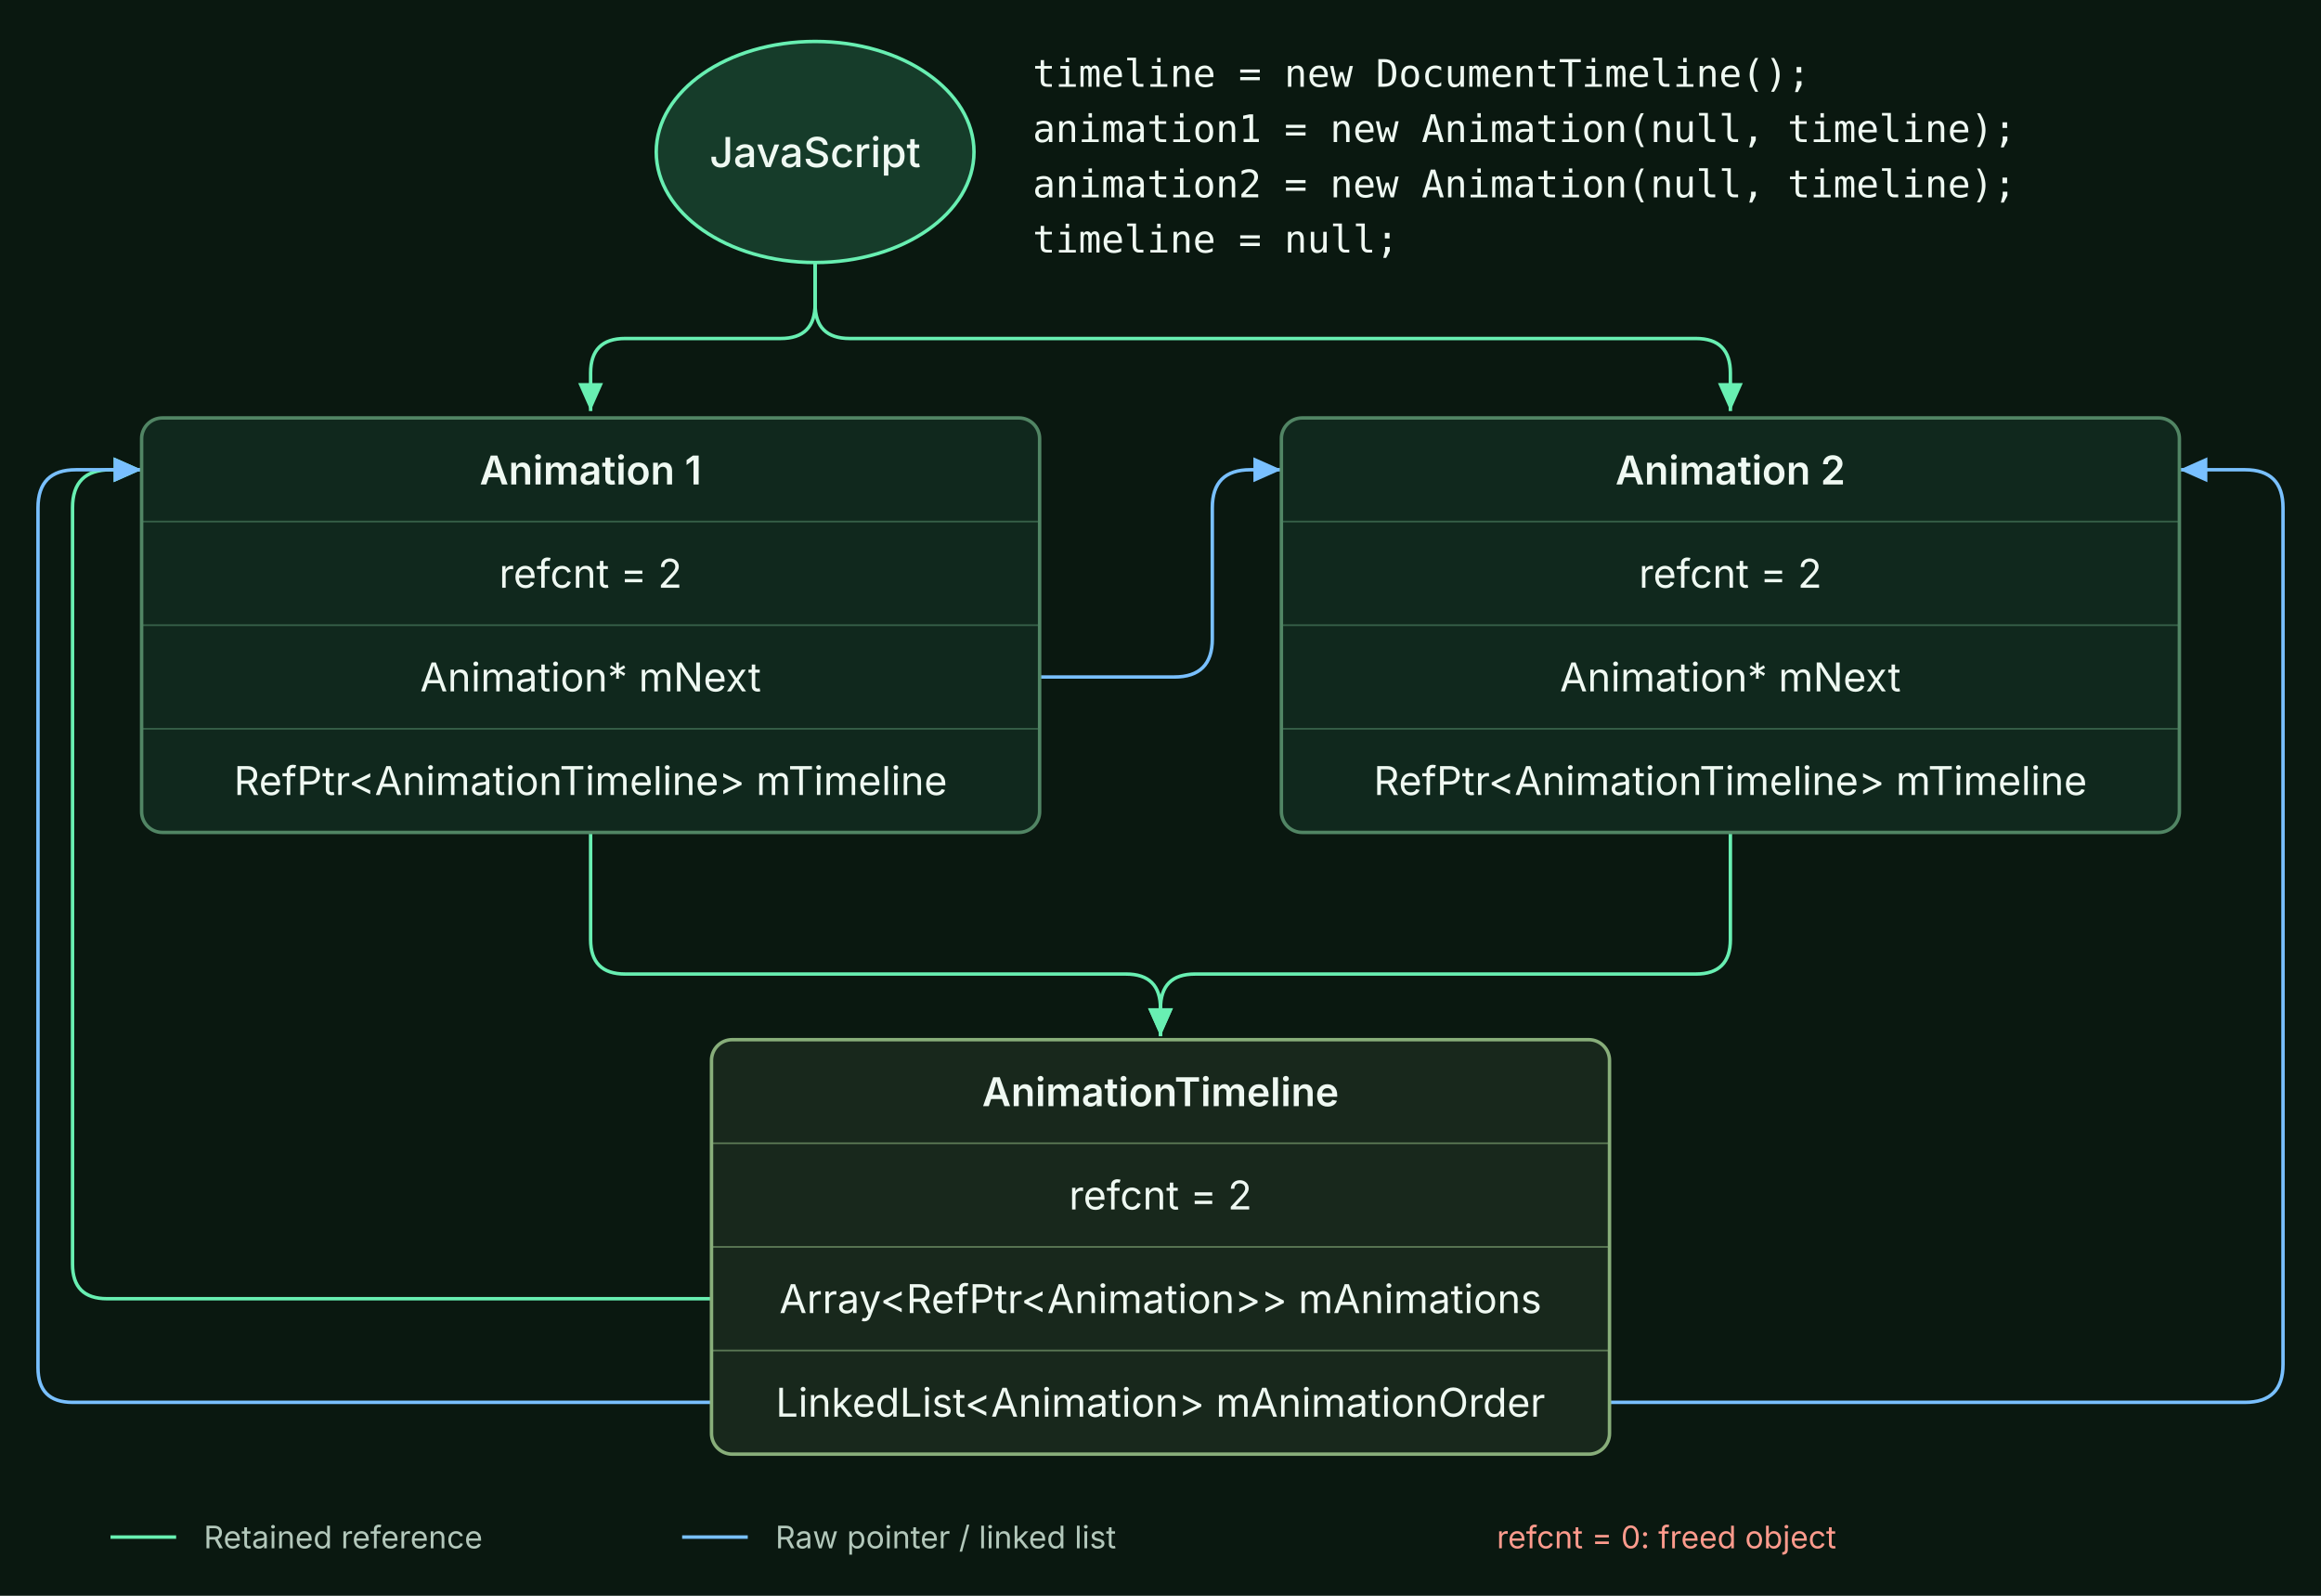
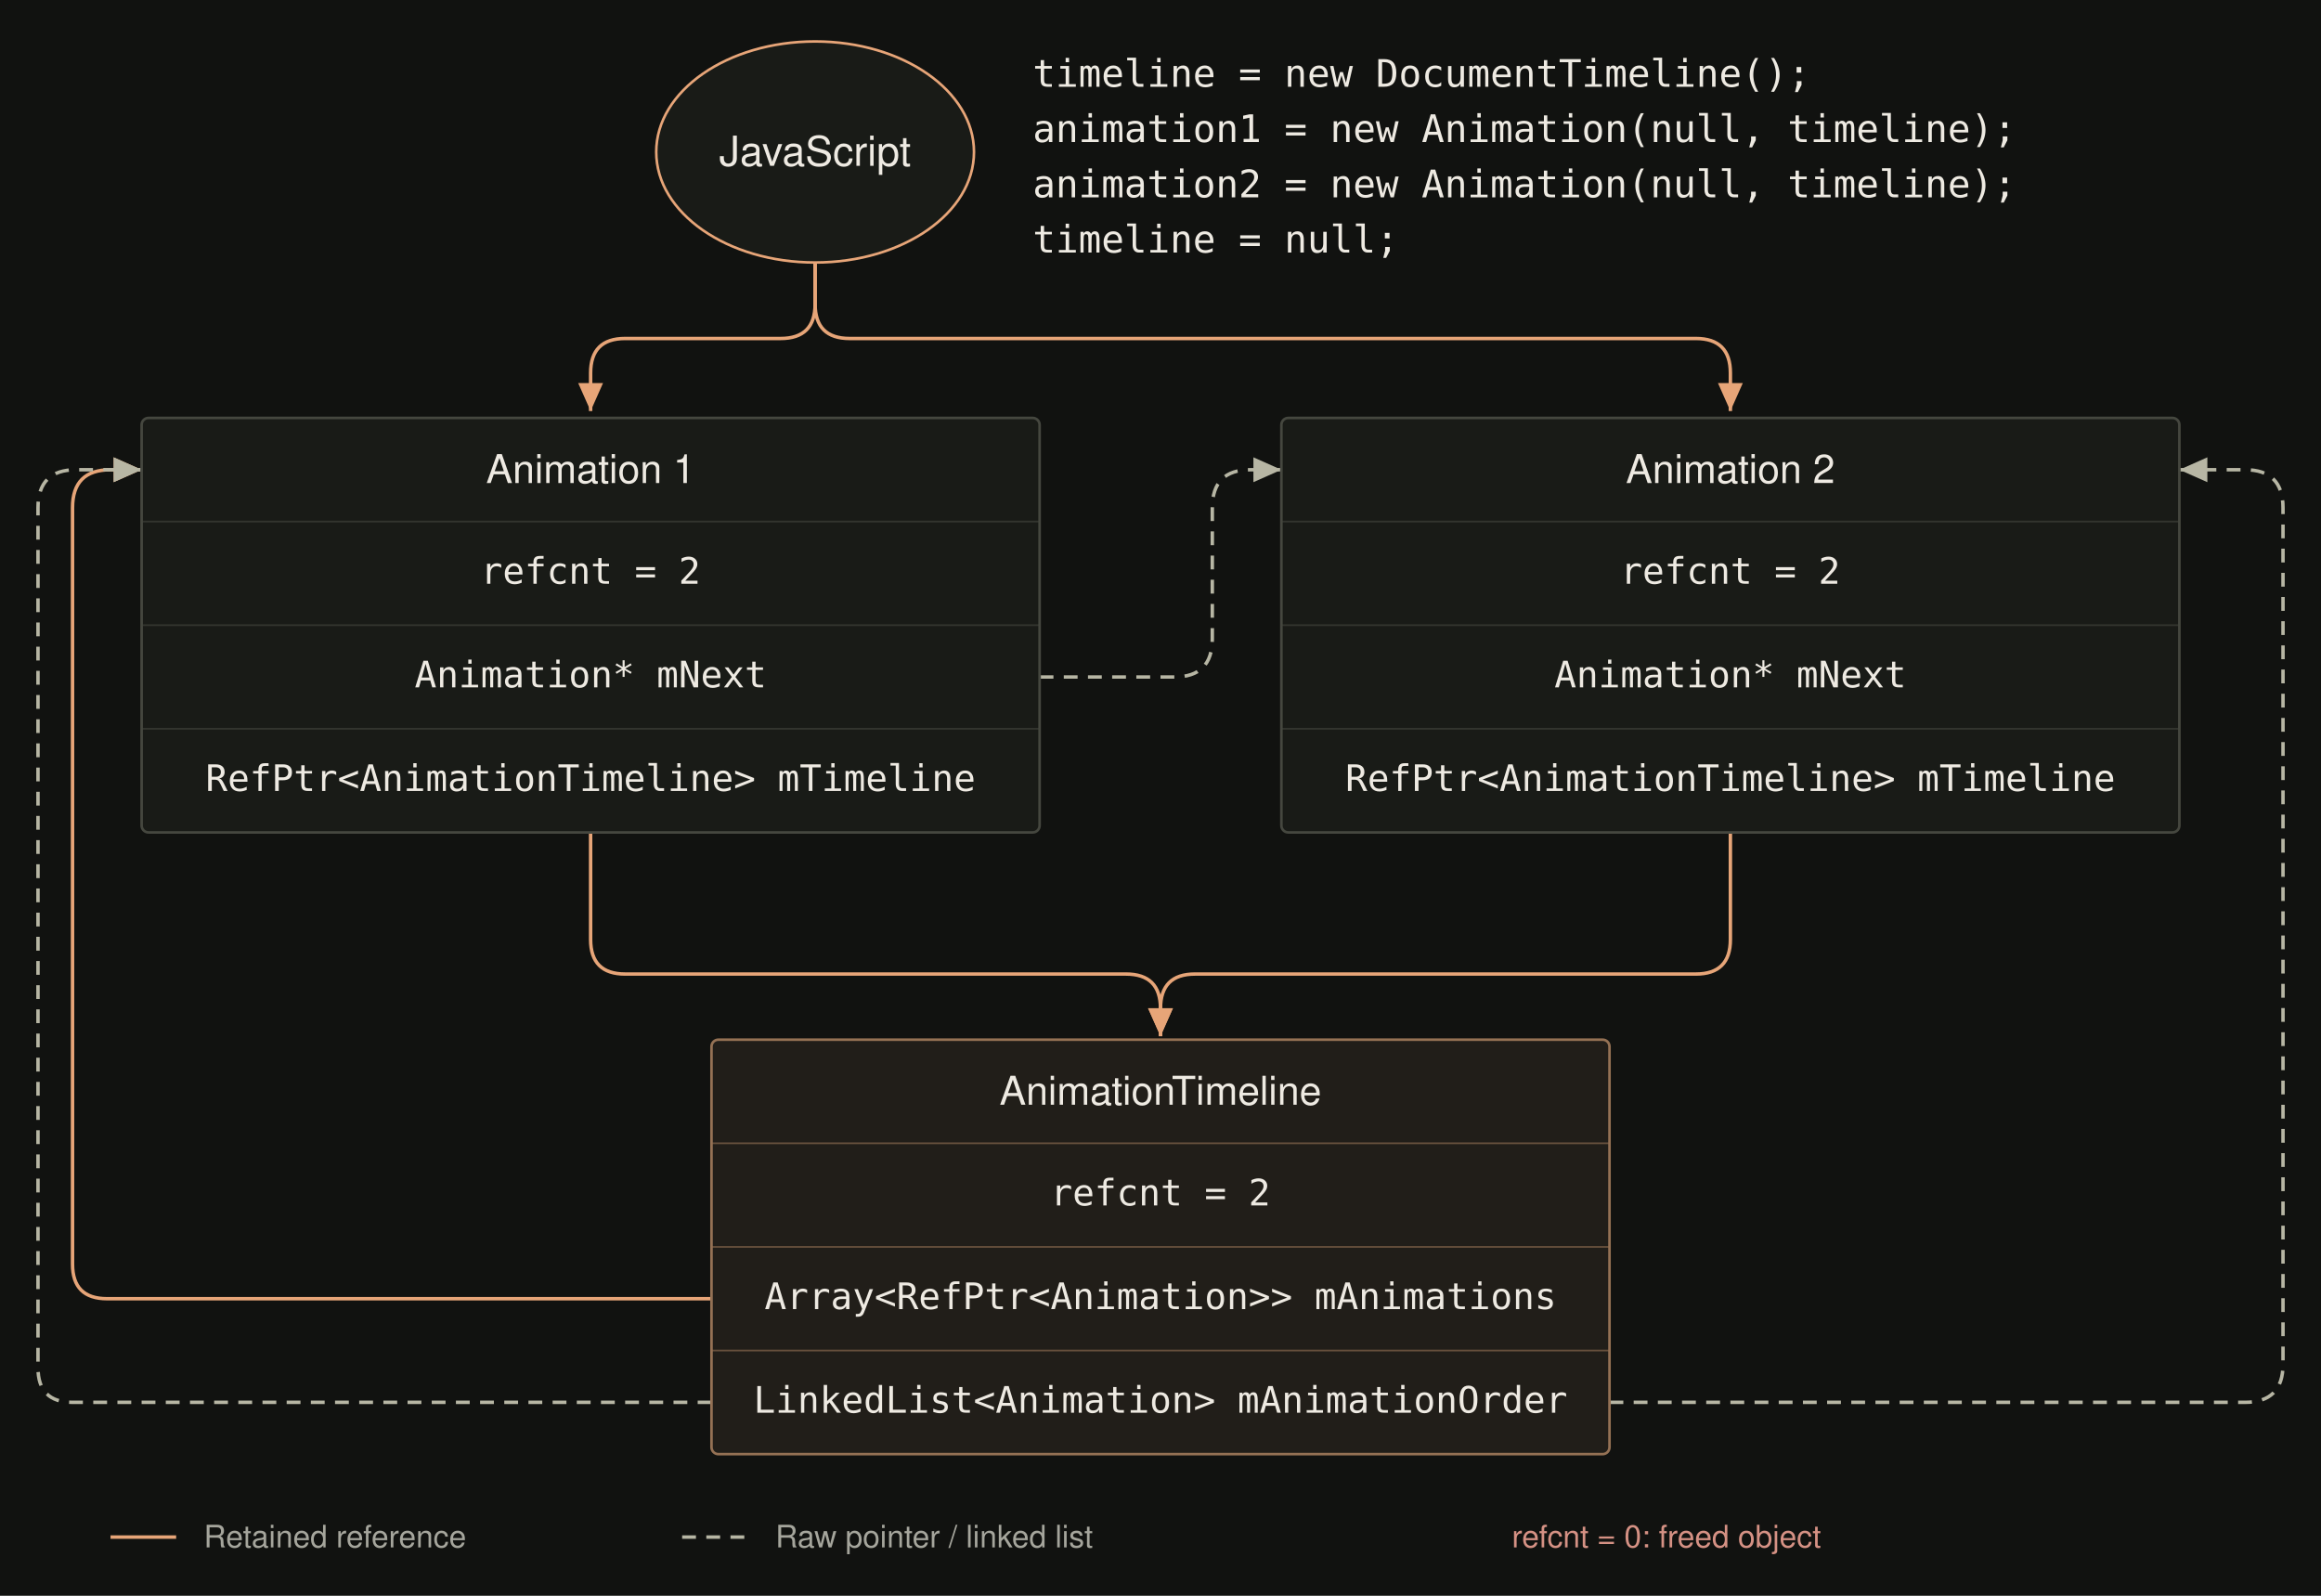
<svg xmlns="http://www.w3.org/2000/svg" width="1344" height="924" viewBox="0 0 1344 924" role="img" aria-labelledby="title description">
  <defs>
-     <style>text{font-family:-apple-system,BlinkMacSystemFont,"Segoe UI",sans-serif;fill:#eff9f2;font-size:23px}.mono{font-family:ui-monospace,SFMono-Regular,Menlo,Consolas,monospace}</style>
+     <style>svg{background:#111210}text{font-family:"Helvetica Neue",Helvetica,Arial,sans-serif;fill:#eeeae2;font-size:23px}.mono{font-family:ui-monospace,SFMono-Regular,Menlo,Consolas,monospace}</style>
    <marker id="ref" viewBox="0 0 10 10" refX="9" refY="5" markerWidth="9" markerHeight="9" orient="auto-start-reverse">
-       <path d="M 0 1 L 9 5 L 0 9 Z" fill="#68efb2" />
+       <path d="M 0 1 L 9 5 L 0 9 Z" fill="#e7a578" />
    </marker>
    <marker id="raw" viewBox="0 0 10 10" refX="9" refY="5" markerWidth="9" markerHeight="9" orient="auto-start-reverse">
-       <path d="M 0 1 L 9 5 L 0 9 Z" fill="#79c0ff" />
+       <path d="M 0 1 L 9 5 L 0 9 Z" fill="#b7b6a4" />
    </marker>
    <marker id="danger" viewBox="0 0 10 10" refX="9" refY="5" markerWidth="9" markerHeight="9" orient="auto-start-reverse">
-       <path d="M 0 1 L 9 5 L 0 9 Z" fill="#ff9b8d" />
+       <path d="M 0 1 L 9 5 L 0 9 Z" fill="#d59184" />
    </marker>
  </defs>
-   <rect width="1344" height="924" fill="#0a1810" />
-   <ellipse cx="472" cy="88" rx="92" ry="64" fill="#163c2a" stroke="#68efb2" stroke-width="2" />
-   <text x="472" y="88" text-anchor="middle" dominant-baseline="middle" style="font-size:24px;fill:#eff9f2;font-weight:500">JavaScript</text>
-   <text x="598" y="44" text-anchor="start" dominant-baseline="middle" class="mono" style="font-size:22px;fill:#eff9f2;font-weight:400">timeline   = new DocumentTimeline();</text>
-   <text x="598" y="76" text-anchor="start" dominant-baseline="middle" class="mono" style="font-size:22px;fill:#eff9f2;font-weight:400">animation1 = new Animation(null, timeline);</text>
-   <text x="598" y="108" text-anchor="start" dominant-baseline="middle" class="mono" style="font-size:22px;fill:#eff9f2;font-weight:400">animation2 = new Animation(null, timeline);</text>
-   <text x="598" y="140" text-anchor="start" dominant-baseline="middle" class="mono" style="font-size:22px;fill:#eff9f2;font-weight:400">timeline   = null;</text>
-   <path d="M 472 152 V 176 Q 472 196 452 196 H 362 Q 342 196 342 216 V 238" fill="none" stroke="#68efb2" stroke-width="2" stroke-linejoin="round" marker-end="url(#ref)" />
-   <path d="M 472 152 V 176 Q 472 196 492 196 H 982 Q 1002 196 1002 216 V 238" fill="none" stroke="#68efb2" stroke-width="2" stroke-linejoin="round" marker-end="url(#ref)" />
-   <path d="M 602 392 H 680 Q 702 392 702 370 V 294 Q 702 272 724 272 H 742" fill="none" stroke="#79c0ff" stroke-width="2" stroke-linejoin="round" marker-end="url(#raw)" />
-   <path d="M 342 482 V 544 Q 342 564 362 564 H 652 Q 672 564 672 584 V 600" fill="none" stroke="#68efb2" stroke-width="2" stroke-linejoin="round" marker-end="url(#ref)" />
-   <path d="M 1002 482 V 544 Q 1002 564 982 564 H 692 Q 672 564 672 584 V 600" fill="none" stroke="#68efb2" stroke-width="2" stroke-linejoin="round" marker-end="url(#ref)" />
-   <path d="M 412 752 H 62 Q 42 752 42 732 V 294 Q 42 272 64 272 H 82" fill="none" stroke="#68efb2" stroke-width="2" stroke-linejoin="round" marker-end="url(#ref)" />
-   <path d="M 412 812 H 42 Q 22 812 22 792 V 294 Q 22 272 44 272 H 82" fill="none" stroke="#79c0ff" stroke-width="2" stroke-linejoin="round" marker-end="url(#raw)" />
-   <path d="M 932 812 H 1300 Q 1322 812 1322 790 V 294 Q 1322 272 1300 272 H 1262" fill="none" stroke="#79c0ff" stroke-width="2" stroke-linejoin="round" marker-end="url(#raw)" />
-   <rect x="82" y="242" width="520" height="240" rx="12" fill="#10281d" stroke="#518564" stroke-width="2" />
-   <text x="342.0" y="272.0" text-anchor="middle" dominant-baseline="middle" style="font-size:23px;fill:#eff9f2;font-weight:600">Animation 1</text>
-   <path d="M 82 302 H 602" stroke="#518564" stroke-opacity=".6" />
-   <text x="342.0" y="332.0" text-anchor="middle" dominant-baseline="middle" style="font-size:23px;fill:#eff9f2;font-weight:400">refcnt = 2</text>
-   <path d="M 82 362 H 602" stroke="#518564" stroke-opacity=".6" />
-   <text x="342.0" y="392.0" text-anchor="middle" dominant-baseline="middle" style="font-size:23px;fill:#eff9f2;font-weight:400">Animation* mNext</text>
-   <path d="M 82 422 H 602" stroke="#518564" stroke-opacity=".6" />
-   <text x="342.0" y="452.0" text-anchor="middle" dominant-baseline="middle" style="font-size:23px;fill:#eff9f2;font-weight:400">RefPtr&lt;AnimationTimeline&gt; mTimeline</text>
-   <rect x="742" y="242" width="520" height="240" rx="12" fill="#10281d" stroke="#518564" stroke-width="2" />
-   <text x="1002.0" y="272.0" text-anchor="middle" dominant-baseline="middle" style="font-size:23px;fill:#eff9f2;font-weight:600">Animation 2</text>
-   <path d="M 742 302 H 1262" stroke="#518564" stroke-opacity=".6" />
-   <text x="1002.0" y="332.0" text-anchor="middle" dominant-baseline="middle" style="font-size:23px;fill:#eff9f2;font-weight:400">refcnt = 2</text>
-   <path d="M 742 362 H 1262" stroke="#518564" stroke-opacity=".6" />
-   <text x="1002.0" y="392.0" text-anchor="middle" dominant-baseline="middle" style="font-size:23px;fill:#eff9f2;font-weight:400">Animation* mNext</text>
-   <path d="M 742 422 H 1262" stroke="#518564" stroke-opacity=".6" />
-   <text x="1002.0" y="452.0" text-anchor="middle" dominant-baseline="middle" style="font-size:23px;fill:#eff9f2;font-weight:400">RefPtr&lt;AnimationTimeline&gt; mTimeline</text>
-   <rect x="412" y="602" width="520" height="240" rx="12" fill="#18281c" stroke="#88ae7a" stroke-width="2" />
-   <text x="672.0" y="632.0" text-anchor="middle" dominant-baseline="middle" style="font-size:23px;fill:#eff9f2;font-weight:600">AnimationTimeline</text>
-   <path d="M 412 662 H 932" stroke="#88ae7a" stroke-opacity=".6" />
-   <text x="672.0" y="692.0" text-anchor="middle" dominant-baseline="middle" style="font-size:23px;fill:#eff9f2;font-weight:400">refcnt = 2</text>
-   <path d="M 412 722 H 932" stroke="#88ae7a" stroke-opacity=".6" />
-   <text x="672.0" y="752.0" text-anchor="middle" dominant-baseline="middle" style="font-size:23px;fill:#eff9f2;font-weight:400">Array&lt;RefPtr&lt;Animation&gt;&gt; mAnimations</text>
-   <path d="M 412 782 H 932" stroke="#88ae7a" stroke-opacity=".6" />
-   <text x="672.0" y="812.0" text-anchor="middle" dominant-baseline="middle" style="font-size:23px;fill:#eff9f2;font-weight:400">LinkedList&lt;Animation&gt; mAnimationOrder</text>
-   <path d="M 64 890 H 102" fill="none" stroke="#68efb2" stroke-width="2" stroke-linejoin="round" />
-   <text x="118" y="890" text-anchor="start" dominant-baseline="middle" style="font-size:18px;fill:#b3c8bb;font-weight:400">Retained reference</text>
-   <path d="M 395 890 H 433" fill="none" stroke="#79c0ff" stroke-width="2" stroke-linejoin="round" />
-   <text x="449" y="890" text-anchor="start" dominant-baseline="middle" style="font-size:18px;fill:#b3c8bb;font-weight:400">Raw pointer / linked list</text>
-   <text x="965" y="890" text-anchor="middle" dominant-baseline="middle" style="font-size:18px;fill:#ff9b8d;font-weight:400">refcnt = 0: freed object</text>
+   <rect width="1344" height="924" fill="#111210" />
+   <ellipse cx="472" cy="88" rx="92" ry="64" fill="#191b17" stroke="#e7a578" stroke-width="1.5" />
+   <text x="472" y="88" text-anchor="middle" dominant-baseline="middle" style="font-size:24px;fill:#eeeae2;font-weight:500">JavaScript</text>
+   <text x="598" y="44" text-anchor="start" dominant-baseline="middle" class="mono" style="font-size:22px;fill:#eeeae2;font-weight:400">timeline   = new DocumentTimeline();</text>
+   <text x="598" y="76" text-anchor="start" dominant-baseline="middle" class="mono" style="font-size:22px;fill:#eeeae2;font-weight:400">animation1 = new Animation(null, timeline);</text>
+   <text x="598" y="108" text-anchor="start" dominant-baseline="middle" class="mono" style="font-size:22px;fill:#eeeae2;font-weight:400">animation2 = new Animation(null, timeline);</text>
+   <text x="598" y="140" text-anchor="start" dominant-baseline="middle" class="mono" style="font-size:22px;fill:#eeeae2;font-weight:400">timeline   = null;</text>
+   <path d="M 472 152 V 176 Q 472 196 452 196 H 362 Q 342 196 342 216 V 238" fill="none" stroke="#e7a578" stroke-width="2" stroke-linejoin="round" marker-end="url(#ref)" />
+   <path d="M 472 152 V 176 Q 472 196 492 196 H 982 Q 1002 196 1002 216 V 238" fill="none" stroke="#e7a578" stroke-width="2" stroke-linejoin="round" marker-end="url(#ref)" />
+   <path d="M 602 392 H 680 Q 702 392 702 370 V 294 Q 702 272 724 272 H 742" fill="none" stroke="#b7b6a4" stroke-width="2" stroke-linejoin="round" stroke-dasharray="8 6" marker-end="url(#raw)" />
+   <path d="M 342 482 V 544 Q 342 564 362 564 H 652 Q 672 564 672 584 V 600" fill="none" stroke="#e7a578" stroke-width="2" stroke-linejoin="round" marker-end="url(#ref)" />
+   <path d="M 1002 482 V 544 Q 1002 564 982 564 H 692 Q 672 564 672 584 V 600" fill="none" stroke="#e7a578" stroke-width="2" stroke-linejoin="round" marker-end="url(#ref)" />
+   <path d="M 412 752 H 62 Q 42 752 42 732 V 294 Q 42 272 64 272 H 82" fill="none" stroke="#e7a578" stroke-width="2" stroke-linejoin="round" marker-end="url(#ref)" />
+   <path d="M 412 812 H 42 Q 22 812 22 792 V 294 Q 22 272 44 272 H 82" fill="none" stroke="#b7b6a4" stroke-width="2" stroke-linejoin="round" stroke-dasharray="8 6" marker-end="url(#raw)" />
+   <path d="M 932 812 H 1300 Q 1322 812 1322 790 V 294 Q 1322 272 1300 272 H 1262" fill="none" stroke="#b7b6a4" stroke-width="2" stroke-linejoin="round" stroke-dasharray="8 6" marker-end="url(#raw)" />
+   <rect x="82" y="242" width="520" height="240" rx="4" fill="#191b17" stroke="#45473f" stroke-width="1.5" />
+   <text x="342.0" y="272.0" text-anchor="middle" dominant-baseline="middle" style="font-size:23px;fill:#eeeae2;font-weight:500">Animation 1</text>
+   <path d="M 82 302 H 602" stroke="#45473f" stroke-opacity=".6" stroke-width="1" />
+   <text x="342.0" y="332.0" text-anchor="middle" dominant-baseline="middle" class="mono" style="font-size:21.16px;fill:#eeeae2;font-weight:400">refcnt = 2</text>
+   <path d="M 82 362 H 602" stroke="#45473f" stroke-opacity=".6" stroke-width="1" />
+   <text x="342.0" y="392.0" text-anchor="middle" dominant-baseline="middle" class="mono" style="font-size:21.16px;fill:#eeeae2;font-weight:400">Animation* mNext</text>
+   <path d="M 82 422 H 602" stroke="#45473f" stroke-opacity=".6" stroke-width="1" />
+   <text x="342.0" y="452.0" text-anchor="middle" dominant-baseline="middle" class="mono" style="font-size:21.16px;fill:#eeeae2;font-weight:400">RefPtr&lt;AnimationTimeline&gt; mTimeline</text>
+   <rect x="742" y="242" width="520" height="240" rx="4" fill="#191b17" stroke="#45473f" stroke-width="1.5" />
+   <text x="1002.0" y="272.0" text-anchor="middle" dominant-baseline="middle" style="font-size:23px;fill:#eeeae2;font-weight:500">Animation 2</text>
+   <path d="M 742 302 H 1262" stroke="#45473f" stroke-opacity=".6" stroke-width="1" />
+   <text x="1002.0" y="332.0" text-anchor="middle" dominant-baseline="middle" class="mono" style="font-size:21.16px;fill:#eeeae2;font-weight:400">refcnt = 2</text>
+   <path d="M 742 362 H 1262" stroke="#45473f" stroke-opacity=".6" stroke-width="1" />
+   <text x="1002.0" y="392.0" text-anchor="middle" dominant-baseline="middle" class="mono" style="font-size:21.16px;fill:#eeeae2;font-weight:400">Animation* mNext</text>
+   <path d="M 742 422 H 1262" stroke="#45473f" stroke-opacity=".6" stroke-width="1" />
+   <text x="1002.0" y="452.0" text-anchor="middle" dominant-baseline="middle" class="mono" style="font-size:21.16px;fill:#eeeae2;font-weight:400">RefPtr&lt;AnimationTimeline&gt; mTimeline</text>
+   <rect x="412" y="602" width="520" height="240" rx="4" fill="#211e19" stroke="#947154" stroke-width="1.5" />
+   <text x="672.0" y="632.0" text-anchor="middle" dominant-baseline="middle" style="font-size:23px;fill:#eeeae2;font-weight:500">AnimationTimeline</text>
+   <path d="M 412 662 H 932" stroke="#947154" stroke-opacity=".6" stroke-width="1" />
+   <text x="672.0" y="692.0" text-anchor="middle" dominant-baseline="middle" class="mono" style="font-size:21.16px;fill:#eeeae2;font-weight:400">refcnt = 2</text>
+   <path d="M 412 722 H 932" stroke="#947154" stroke-opacity=".6" stroke-width="1" />
+   <text x="672.0" y="752.0" text-anchor="middle" dominant-baseline="middle" class="mono" style="font-size:21.16px;fill:#eeeae2;font-weight:400">Array&lt;RefPtr&lt;Animation&gt;&gt; mAnimations</text>
+   <path d="M 412 782 H 932" stroke="#947154" stroke-opacity=".6" stroke-width="1" />
+   <text x="672.0" y="812.0" text-anchor="middle" dominant-baseline="middle" class="mono" style="font-size:21.16px;fill:#eeeae2;font-weight:400">LinkedList&lt;Animation&gt; mAnimationOrder</text>
+   <path d="M 64 890 H 102" fill="none" stroke="#e7a578" stroke-width="2" stroke-linejoin="round" />
+   <text x="118" y="890" text-anchor="start" dominant-baseline="middle" style="font-size:18px;fill:#a5a59c;font-weight:400">Retained reference</text>
+   <path d="M 395 890 H 433" fill="none" stroke="#b7b6a4" stroke-width="2" stroke-linejoin="round" stroke-dasharray="8 6" />
+   <text x="449" y="890" text-anchor="start" dominant-baseline="middle" style="font-size:18px;fill:#a5a59c;font-weight:400">Raw pointer / linked list</text>
+   <text x="965" y="890" text-anchor="middle" dominant-baseline="middle" style="font-size:18px;fill:#d59184;font-weight:400">refcnt = 0: freed object</text>
</svg>
